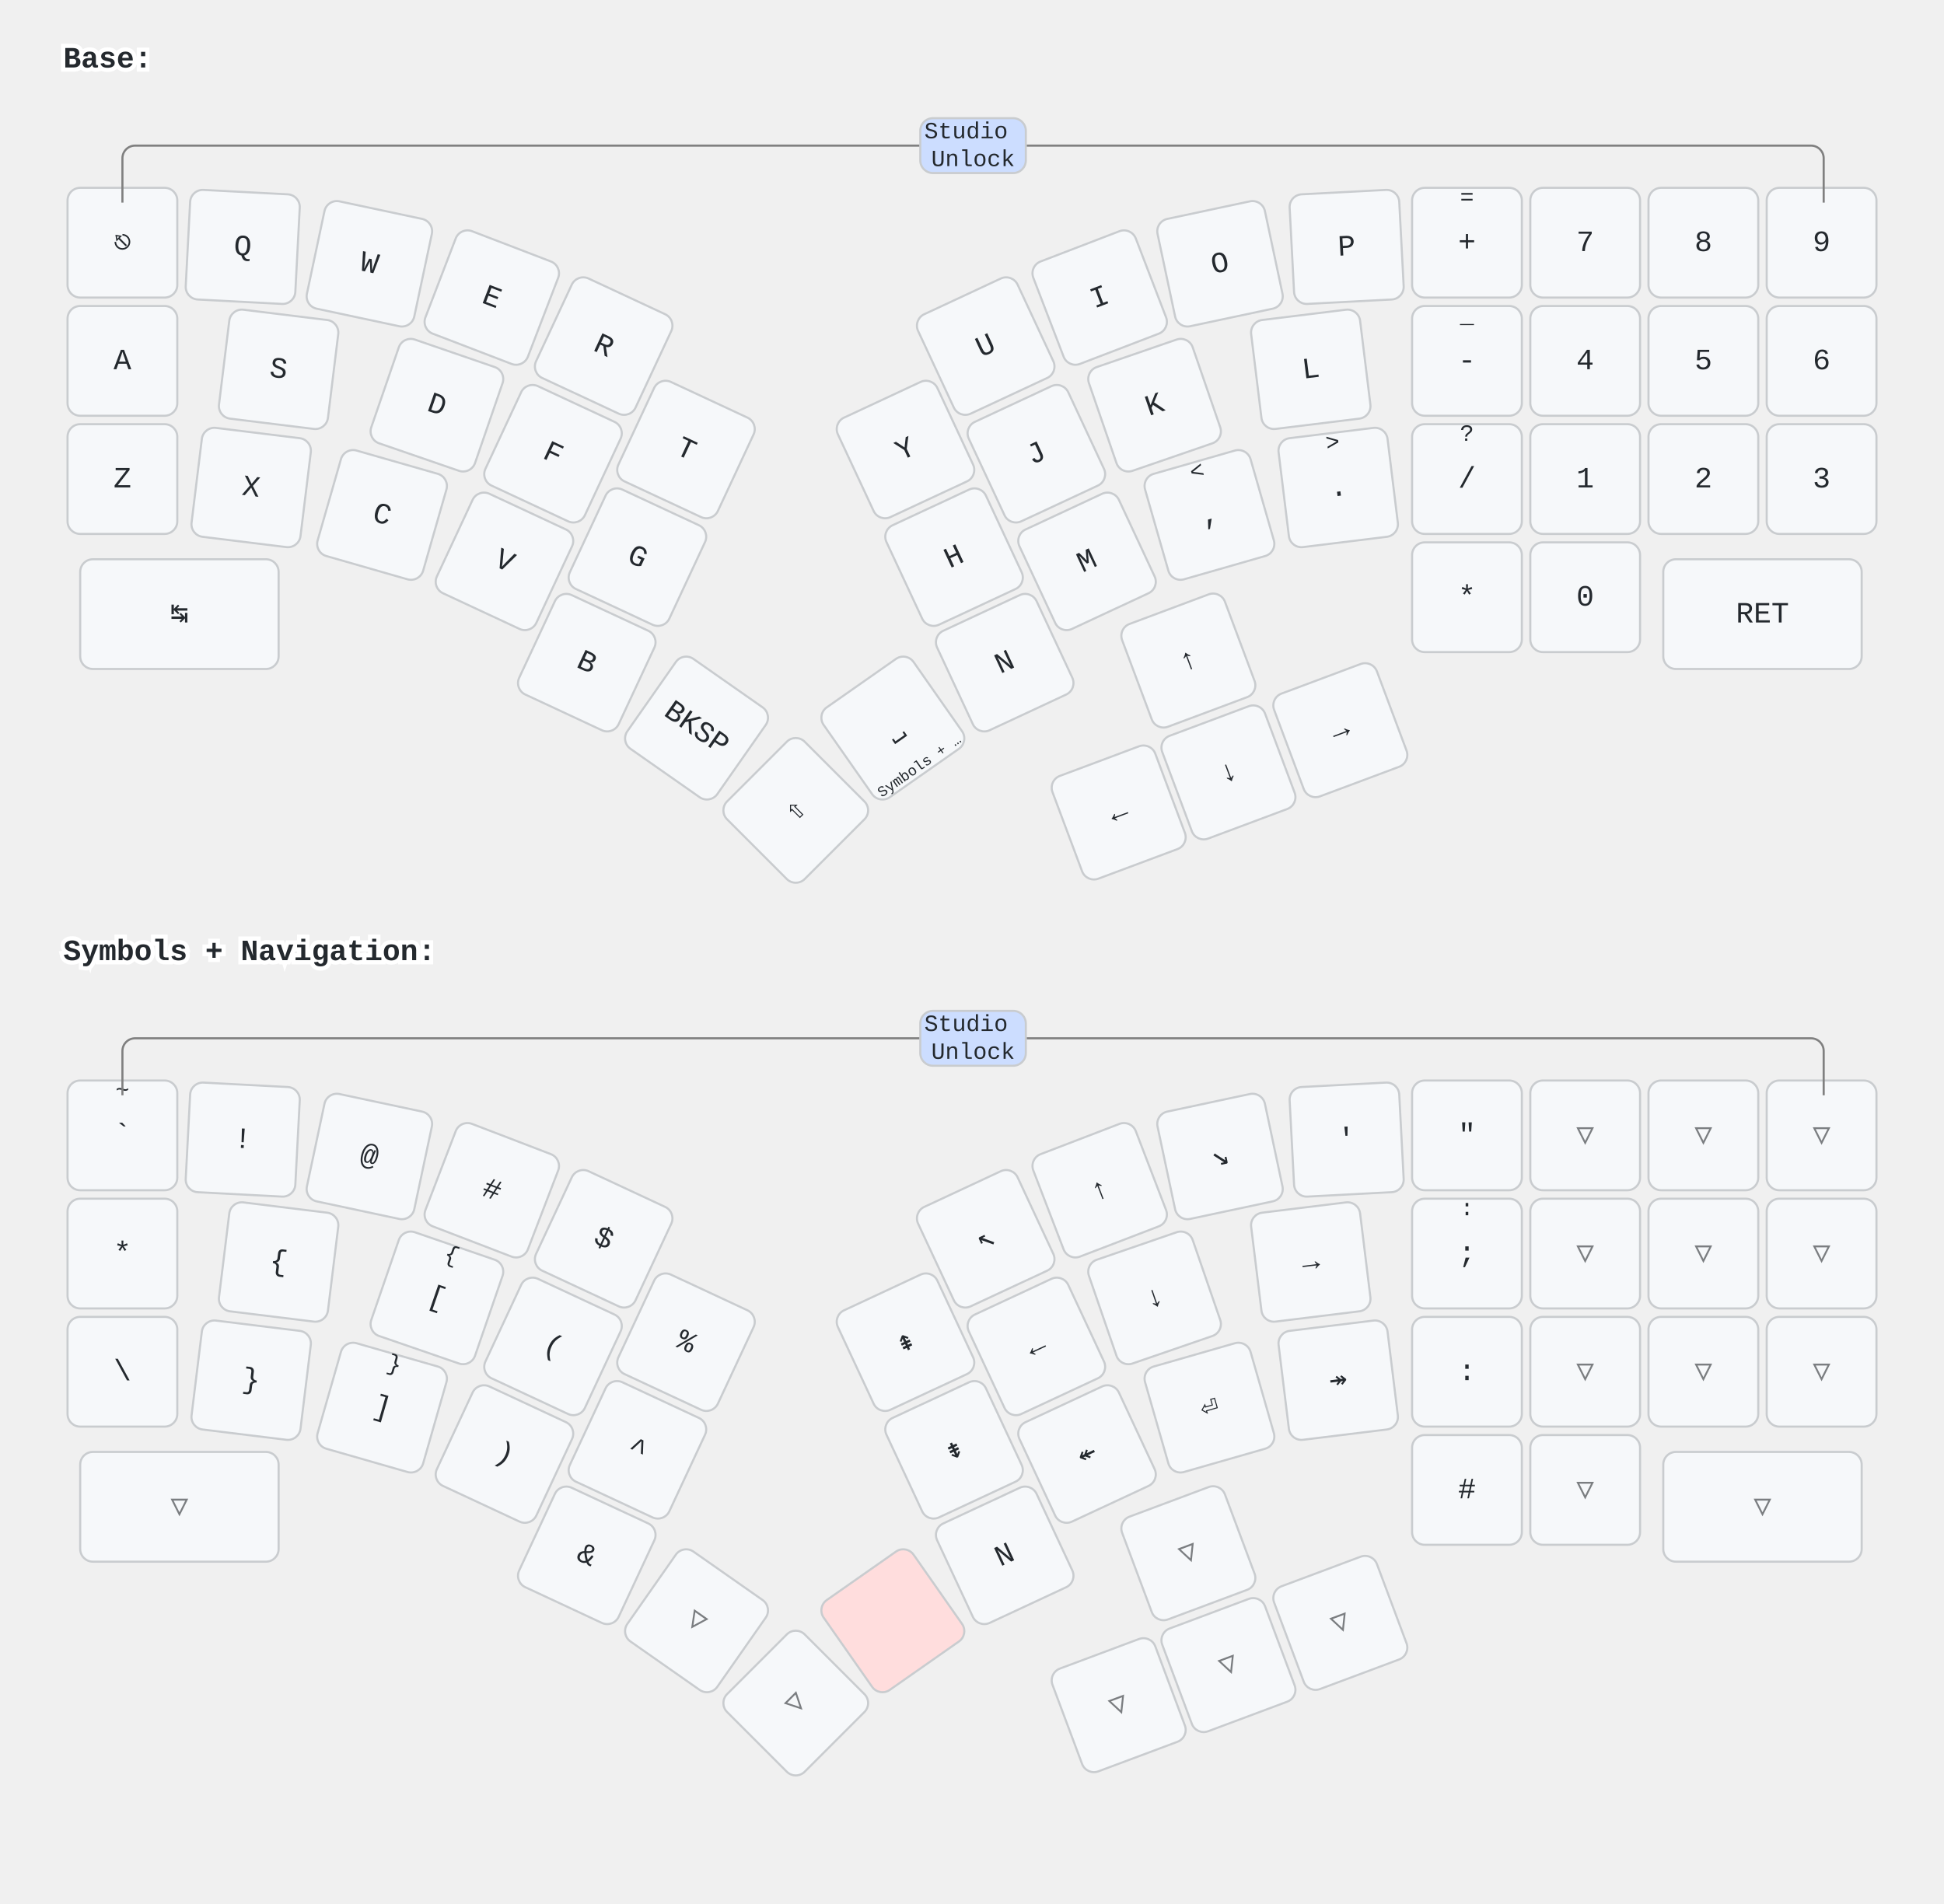
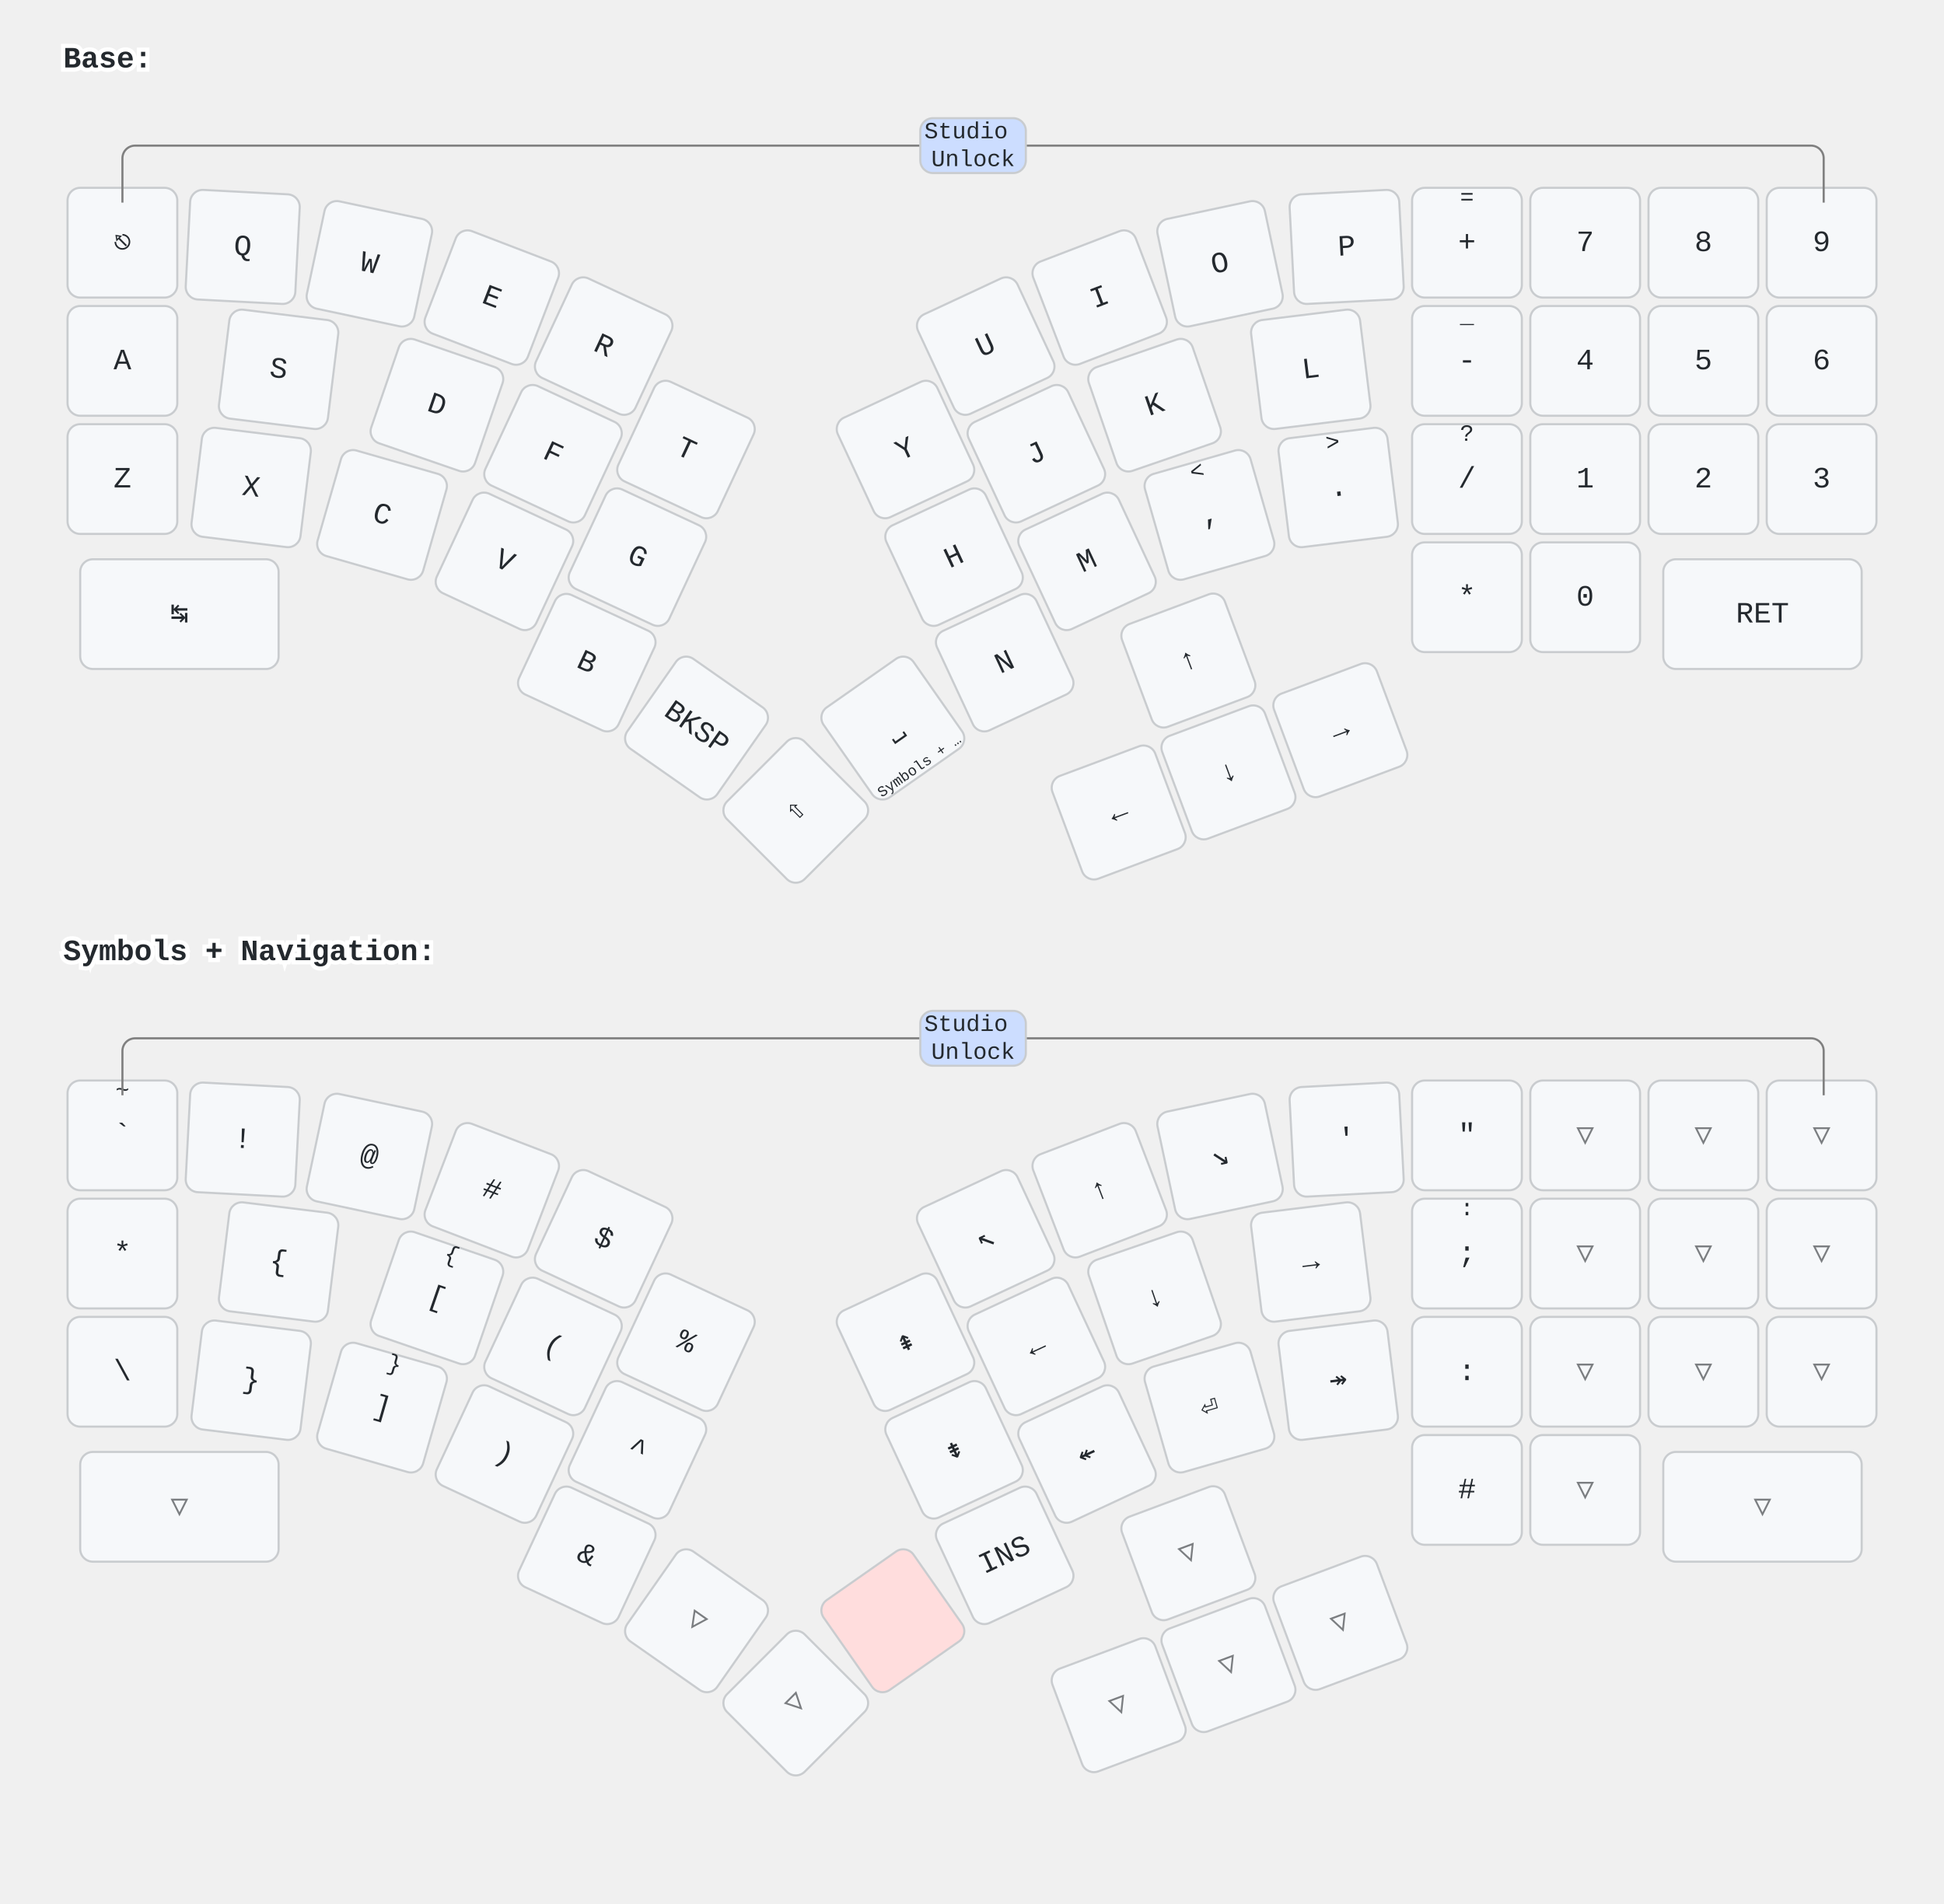
<svg xmlns="http://www.w3.org/2000/svg" width="921" height="902" viewBox="0 0 921 902" class="keymap">
  <style>/* inherit to force styles through use tags */
svg path {
    fill: inherit;
}

/* font and background color specifications */
svg.keymap {
    font-family: SFMono-Regular,Consolas,Liberation Mono,Menlo,monospace;
    font-size: 14px;
    font-kerning: normal;
    text-rendering: optimizeLegibility;
    fill: #24292e;
}

/* default key styling */
rect.key {
    fill: #f6f8fa;
}

rect.key, rect.combo {
    stroke: #c9cccf;
    stroke-width: 1;
}

/* default key side styling, only used is draw_key_sides is set */
rect.side {
    filter: brightness(90%);
}

/* color accent for combo boxes */
rect.combo, rect.combo-separate {
    fill: #cdf;
}

/* color accent for held keys */
rect.held, rect.combo.held {
    fill: #fdd;
}

/* color accent for ghost (optional) keys */
rect.ghost, rect.combo.ghost {
    stroke-dasharray: 4, 4;
    stroke-width: 2;
}

text {
    text-anchor: middle;
    dominant-baseline: middle;
}

/* styling for layer labels */
text.label {
    font-weight: bold;
    text-anchor: start;
    stroke: white;
    stroke-width: 4;
    paint-order: stroke;
}

/* styling for optional footer */
text.footer {
    text-anchor: end;
    dominant-baseline: auto;
    stroke: white;
    stroke-width: 4;
    paint-order: stroke;
}

/* styling for combo tap, and key non-tap label text */
text.combo, text.hold, text.shifted, text.left, text.right {
    font-size: 11px;
}

text.hold {
    text-anchor: middle;
    dominant-baseline: auto;
}

text.shifted {
    text-anchor: middle;
    dominant-baseline: hanging;
}

text.left {
    text-anchor: start;
}

text.right {
    text-anchor: end;
}

text.layer-activator {
    text-decoration: underline;
}

/* styling for hold/shifted label text in combo box */
text.combo.hold, text.combo.shifted, text.combo.left, text.combo.right {
    font-size: 8px;
}

/* lighter symbol for transparent keys */
text.trans {
    fill: #7b7e81;
}

/* styling for combo dendrons */
path.combo {
    stroke-width: 1;
    stroke: gray;
    fill: none;
}

/* Start Tabler Icons Cleanup */
/* cannot use height/width with glyphs */
.icon-tabler &gt; path {
    fill: inherit;
    stroke: inherit;
    stroke-width: 2;
}
/* hide tabler's default box */
.icon-tabler &gt; path[stroke="none"][fill="none"] {
    visibility: hidden;
}
/* End Tabler Icons Cleanup */
</style>
  <g transform="translate(30, 0)" class="layer-Base">
    <text x="0" y="28" class="label" id="Base">Base:</text>
    <g transform="translate(0, 87)">
      <g transform="translate(28, 28)" class="key keypos-0">
        <rect rx="6" ry="6" x="-26" y="-26" width="52" height="52" class="key" />
        <text x="0" y="0" class="key tap">⎋</text>
      </g>
      <g transform="translate(85, 30) rotate(3.0)" class="key keypos-1">
        <rect rx="6" ry="6" x="-26" y="-26" width="52" height="52" class="key" />
        <text x="0" y="0" class="key tap">Q</text>
      </g>
      <g transform="translate(145, 38) rotate(12.0)" class="key keypos-2">
        <rect rx="6" ry="6" x="-26" y="-26" width="52" height="52" class="key" />
        <text x="0" y="0" class="key tap">W</text>
      </g>
      <g transform="translate(203, 54) rotate(21.0)" class="key keypos-3">
        <rect rx="6" ry="6" x="-26" y="-26" width="52" height="52" class="key" />
        <text x="0" y="0" class="key tap">E</text>
      </g>
      <g transform="translate(256, 77) rotate(25.0)" class="key keypos-4">
        <rect rx="6" ry="6" x="-26" y="-26" width="52" height="52" class="key" />
        <text x="0" y="0" class="key tap">R</text>
      </g>
      <g transform="translate(295, 126) rotate(25.0)" class="key keypos-5">
        <rect rx="6" ry="6" x="-26" y="-26" width="52" height="52" class="key" />
        <text x="0" y="0" class="key tap">T</text>
      </g>
      <g transform="translate(399, 126) rotate(-25.0)" class="key keypos-6">
        <rect rx="6" ry="6" x="-26" y="-26" width="52" height="52" class="key" />
        <text x="0" y="0" class="key tap">Y</text>
      </g>
      <g transform="translate(437, 77) rotate(-25.0)" class="key keypos-7">
        <rect rx="6" ry="6" x="-26" y="-26" width="52" height="52" class="key" />
        <text x="0" y="0" class="key tap">U</text>
      </g>
      <g transform="translate(491, 54) rotate(-21.0)" class="key keypos-8">
        <rect rx="6" ry="6" x="-26" y="-26" width="52" height="52" class="key" />
        <text x="0" y="0" class="key tap">I</text>
      </g>
      <g transform="translate(548, 38) rotate(-12.0)" class="key keypos-9">
        <rect rx="6" ry="6" x="-26" y="-26" width="52" height="52" class="key" />
        <text x="0" y="0" class="key tap">O</text>
      </g>
      <g transform="translate(608, 30) rotate(-3.0)" class="key keypos-10">
        <rect rx="6" ry="6" x="-26" y="-26" width="52" height="52" class="key" />
        <text x="0" y="0" class="key tap">P</text>
      </g>
      <g transform="translate(665, 28)" class="key keypos-11">
        <rect rx="6" ry="6" x="-26" y="-26" width="52" height="52" class="key" />
        <text x="0" y="0" class="key tap">+</text>
        <text x="0" y="-24" class="key shifted">=</text>
      </g>
      <g transform="translate(721, 28)" class="key keypos-12">
        <rect rx="6" ry="6" x="-26" y="-26" width="52" height="52" class="key" />
        <text x="0" y="0" class="key tap">7</text>
      </g>
      <g transform="translate(777, 28)" class="key keypos-13">
        <rect rx="6" ry="6" x="-26" y="-26" width="52" height="52" class="key" />
        <text x="0" y="0" class="key tap">8</text>
      </g>
      <g transform="translate(833, 28)" class="key keypos-14">
        <rect rx="6" ry="6" x="-26" y="-26" width="52" height="52" class="key" />
        <text x="0" y="0" class="key tap">9</text>
      </g>
      <g transform="translate(28, 84)" class="key keypos-15">
        <rect rx="6" ry="6" x="-26" y="-26" width="52" height="52" class="key" />
        <text x="0" y="0" class="key tap">A</text>
      </g>
      <g transform="translate(102, 88) rotate(7.0)" class="key keypos-16">
        <rect rx="6" ry="6" x="-26" y="-26" width="52" height="52" class="key" />
        <text x="0" y="0" class="key tap">S</text>
      </g>
      <g transform="translate(177, 105) rotate(19.0)" class="key keypos-17">
        <rect rx="6" ry="6" x="-26" y="-26" width="52" height="52" class="key" />
        <text x="0" y="0" class="key tap">D</text>
      </g>
      <g transform="translate(232, 128) rotate(25.0)" class="key keypos-18">
        <rect rx="6" ry="6" x="-26" y="-26" width="52" height="52" class="key" />
        <text x="0" y="0" class="key tap">F</text>
      </g>
      <g transform="translate(272, 177) rotate(25.0)" class="key keypos-19">
        <rect rx="6" ry="6" x="-26" y="-26" width="52" height="52" class="key" />
        <text x="0" y="0" class="key tap">G</text>
      </g>
      <g transform="translate(422, 177) rotate(-25.0)" class="key keypos-20">
        <rect rx="6" ry="6" x="-26" y="-26" width="52" height="52" class="key" />
        <text x="0" y="0" class="key tap">H</text>
      </g>
      <g transform="translate(461, 128) rotate(-25.0)" class="key keypos-21">
        <rect rx="6" ry="6" x="-26" y="-26" width="52" height="52" class="key" />
        <text x="0" y="0" class="key tap">J</text>
      </g>
      <g transform="translate(517, 105) rotate(-19.0)" class="key keypos-22">
        <rect rx="6" ry="6" x="-26" y="-26" width="52" height="52" class="key" />
        <text x="0" y="0" class="key tap">K</text>
      </g>
      <g transform="translate(591, 88) rotate(-7.0)" class="key keypos-23">
        <rect rx="6" ry="6" x="-26" y="-26" width="52" height="52" class="key" />
        <text x="0" y="0" class="key tap">L</text>
      </g>
      <g transform="translate(665, 84)" class="key keypos-24">
        <rect rx="6" ry="6" x="-26" y="-26" width="52" height="52" class="key" />
        <text x="0" y="0" class="key tap">-</text>
        <text x="0" y="-24" class="key shifted">_</text>
      </g>
      <g transform="translate(721, 84)" class="key keypos-25">
        <rect rx="6" ry="6" x="-26" y="-26" width="52" height="52" class="key" />
        <text x="0" y="0" class="key tap">4</text>
      </g>
      <g transform="translate(777, 84)" class="key keypos-26">
        <rect rx="6" ry="6" x="-26" y="-26" width="52" height="52" class="key" />
        <text x="0" y="0" class="key tap">5</text>
      </g>
      <g transform="translate(833, 84)" class="key keypos-27">
        <rect rx="6" ry="6" x="-26" y="-26" width="52" height="52" class="key" />
        <text x="0" y="0" class="key tap">6</text>
      </g>
      <g transform="translate(28, 140)" class="key keypos-28">
        <rect rx="6" ry="6" x="-26" y="-26" width="52" height="52" class="key" />
        <text x="0" y="0" class="key tap">Z</text>
      </g>
      <g transform="translate(89, 144) rotate(7.0)" class="key keypos-29">
        <rect rx="6" ry="6" x="-26" y="-26" width="52" height="52" class="key" />
        <text x="0" y="0" class="key tap">X</text>
      </g>
      <g transform="translate(151, 157) rotate(16.0)" class="key keypos-30">
        <rect rx="6" ry="6" x="-26" y="-26" width="52" height="52" class="key" />
        <text x="0" y="0" class="key tap">C</text>
      </g>
      <g transform="translate(209, 179) rotate(25.0)" class="key keypos-31">
        <rect rx="6" ry="6" x="-26" y="-26" width="52" height="52" class="key" />
        <text x="0" y="0" class="key tap">V</text>
      </g>
      <g transform="translate(248, 227) rotate(25.0)" class="key keypos-32">
        <rect rx="6" ry="6" x="-26" y="-26" width="52" height="52" class="key" />
        <text x="0" y="0" class="key tap">B</text>
      </g>
      <g transform="translate(446, 227) rotate(-25.0)" class="key keypos-33">
        <rect rx="6" ry="6" x="-26" y="-26" width="52" height="52" class="key" />
        <text x="0" y="0" class="key tap">N</text>
      </g>
      <g transform="translate(485, 179) rotate(-25.0)" class="key keypos-34">
        <rect rx="6" ry="6" x="-26" y="-26" width="52" height="52" class="key" />
        <text x="0" y="0" class="key tap">M</text>
      </g>
      <g transform="translate(543, 157) rotate(-16.0)" class="key keypos-35">
        <rect rx="6" ry="6" x="-26" y="-26" width="52" height="52" class="key" />
        <text x="0" y="0" class="key tap">,</text>
        <text x="0" y="-24" class="key shifted">&lt;</text>
      </g>
      <g transform="translate(604, 144) rotate(-7.0)" class="key keypos-36">
        <rect rx="6" ry="6" x="-26" y="-26" width="52" height="52" class="key" />
        <text x="0" y="0" class="key tap">.</text>
        <text x="0" y="-24" class="key shifted">&gt;</text>
      </g>
      <g transform="translate(665, 140)" class="key keypos-37">
        <rect rx="6" ry="6" x="-26" y="-26" width="52" height="52" class="key" />
        <text x="0" y="0" class="key tap">/</text>
        <text x="0" y="-24" class="key shifted">?</text>
      </g>
      <g transform="translate(721, 140)" class="key keypos-38">
        <rect rx="6" ry="6" x="-26" y="-26" width="52" height="52" class="key" />
        <text x="0" y="0" class="key tap">1</text>
      </g>
      <g transform="translate(777, 140)" class="key keypos-39">
        <rect rx="6" ry="6" x="-26" y="-26" width="52" height="52" class="key" />
        <text x="0" y="0" class="key tap">2</text>
      </g>
      <g transform="translate(833, 140)" class="key keypos-40">
        <rect rx="6" ry="6" x="-26" y="-26" width="52" height="52" class="key" />
        <text x="0" y="0" class="key tap">3</text>
      </g>
      <g transform="translate(55, 204)" class="key keypos-41">
        <rect rx="6" ry="6" x="-47" y="-26" width="94" height="52" class="key" />
        <text x="0" y="0" class="key tap">↹</text>
      </g>
      <g transform="translate(300, 258) rotate(35.0)" class="key keypos-42">
        <rect rx="6" ry="6" x="-26" y="-26" width="52" height="52" class="key" />
        <text x="0" y="0" class="key tap">BKSP</text>
      </g>
      <g transform="translate(347, 297) rotate(-45.0)" class="key keypos-43">
        <rect rx="6" ry="6" x="-26" y="-26" width="52" height="52" class="key" />
        <text x="0" y="0" class="key tap">⇧</text>
      </g>
      <g transform="translate(393, 258) rotate(-35.0)" class="key keypos-44">
        <rect rx="6" ry="6" x="-26" y="-26" width="52" height="52" class="key" />
        <text x="0" y="0" class="key tap">⎵</text>
        <a href="#Symbols--Navigation">
          <text x="0" y="24" class="key hold layer-activator">
            <tspan style="font-size: 64%">Symbols + …</tspan>
          </text>
        </a>
      </g>
      <g transform="translate(500, 298) rotate(-20.5)" class="key keypos-45">
        <rect rx="6" ry="6" x="-26" y="-26" width="52" height="52" class="key" />
        <text x="0" y="0" class="key tap">←</text>
      </g>
      <g transform="translate(552, 279) rotate(-20.5)" class="key keypos-46">
        <rect rx="6" ry="6" x="-26" y="-26" width="52" height="52" class="key" />
        <text x="0" y="0" class="key tap">↓</text>
      </g>
      <g transform="translate(533, 226) rotate(-20.5)" class="key keypos-47">
        <rect rx="6" ry="6" x="-26" y="-26" width="52" height="52" class="key" />
        <text x="0" y="0" class="key tap">↑</text>
      </g>
      <g transform="translate(605, 259) rotate(-20.5)" class="key keypos-48">
        <rect rx="6" ry="6" x="-26" y="-26" width="52" height="52" class="key" />
        <text x="0" y="0" class="key tap">→</text>
      </g>
      <g transform="translate(665, 196)" class="key keypos-49">
        <rect rx="6" ry="6" x="-26" y="-26" width="52" height="52" class="key" />
        <text x="0" y="0" class="key tap">*</text>
      </g>
      <g transform="translate(721, 196)" class="key keypos-50">
        <rect rx="6" ry="6" x="-26" y="-26" width="52" height="52" class="key" />
        <text x="0" y="0" class="key tap">0</text>
      </g>
      <g transform="translate(805, 204)" class="key keypos-51">
        <rect rx="6" ry="6" x="-47" y="-26" width="94" height="52" class="key" />
        <text x="0" y="0" class="key tap">RET</text>
      </g>
      <g class="combo combopos-0">
        <path d="M431,-18 h-397 a6.0,6.0 0 0 0 -6.0,6.0 v21" class="combo" />
        <path d="M431,-18 h397 a6.0,6.0 0 0 1 6.0,6.0 v21" class="combo" />
        <rect rx="6" ry="6" x="406" y="-31" width="50" height="26" class="combo" />
        <text x="431" y="-18" class="combo tap">
          <tspan x="431" dy="-0.6em">Studio</tspan>
          <tspan x="431" dy="1.2em">Unlock</tspan>
        </text>
      </g>
    </g>
  </g>
  <g transform="translate(30, 423)" class="layer-Symbols + Navigation">
    <text x="0" y="28" class="label" id="Symbols--Navigation">Symbols + Navigation:</text>
    <g transform="translate(0, 87)">
      <g transform="translate(28, 28)" class="key keypos-0">
        <rect rx="6" ry="6" x="-26" y="-26" width="52" height="52" class="key" />
        <text x="0" y="0" class="key tap">`</text>
        <text x="0" y="-24" class="key shifted">~</text>
      </g>
      <g transform="translate(85, 30) rotate(3.0)" class="key keypos-1">
        <rect rx="6" ry="6" x="-26" y="-26" width="52" height="52" class="key" />
        <text x="0" y="0" class="key tap">!</text>
      </g>
      <g transform="translate(145, 38) rotate(12.0)" class="key keypos-2">
        <rect rx="6" ry="6" x="-26" y="-26" width="52" height="52" class="key" />
        <text x="0" y="0" class="key tap">@</text>
      </g>
      <g transform="translate(203, 54) rotate(21.0)" class="key keypos-3">
        <rect rx="6" ry="6" x="-26" y="-26" width="52" height="52" class="key" />
        <text x="0" y="0" class="key tap">#</text>
      </g>
      <g transform="translate(256, 77) rotate(25.0)" class="key keypos-4">
        <rect rx="6" ry="6" x="-26" y="-26" width="52" height="52" class="key" />
        <text x="0" y="0" class="key tap">$</text>
      </g>
      <g transform="translate(295, 126) rotate(25.0)" class="key keypos-5">
        <rect rx="6" ry="6" x="-26" y="-26" width="52" height="52" class="key" />
        <text x="0" y="0" class="key tap">%</text>
      </g>
      <g transform="translate(399, 126) rotate(-25.0)" class="key keypos-6">
        <rect rx="6" ry="6" x="-26" y="-26" width="52" height="52" class="key" />
        <text x="0" y="0" class="key tap">⇞</text>
      </g>
      <g transform="translate(437, 77) rotate(-25.0)" class="key keypos-7">
        <rect rx="6" ry="6" x="-26" y="-26" width="52" height="52" class="key" />
        <text x="0" y="0" class="key tap">↖</text>
      </g>
      <g transform="translate(491, 54) rotate(-21.0)" class="key keypos-8">
        <rect rx="6" ry="6" x="-26" y="-26" width="52" height="52" class="key" />
        <text x="0" y="0" class="key tap">↑</text>
      </g>
      <g transform="translate(548, 38) rotate(-12.0)" class="key keypos-9">
        <rect rx="6" ry="6" x="-26" y="-26" width="52" height="52" class="key" />
        <text x="0" y="0" class="key tap">↘</text>
      </g>
      <g transform="translate(608, 30) rotate(-3.0)" class="key keypos-10">
        <rect rx="6" ry="6" x="-26" y="-26" width="52" height="52" class="key" />
        <text x="0" y="0" class="key tap">'</text>
      </g>
      <g transform="translate(665, 28)" class="key keypos-11">
        <rect rx="6" ry="6" x="-26" y="-26" width="52" height="52" class="key" />
        <text x="0" y="0" class="key tap">"</text>
      </g>
      <g transform="translate(721, 28)" class="key trans keypos-12">
        <rect rx="6" ry="6" x="-26" y="-26" width="52" height="52" class="key trans" />
        <text x="0" y="0" class="key trans tap">▽</text>
      </g>
      <g transform="translate(777, 28)" class="key trans keypos-13">
        <rect rx="6" ry="6" x="-26" y="-26" width="52" height="52" class="key trans" />
        <text x="0" y="0" class="key trans tap">▽</text>
      </g>
      <g transform="translate(833, 28)" class="key trans keypos-14">
        <rect rx="6" ry="6" x="-26" y="-26" width="52" height="52" class="key trans" />
        <text x="0" y="0" class="key trans tap">▽</text>
      </g>
      <g transform="translate(28, 84)" class="key keypos-15">
        <rect rx="6" ry="6" x="-26" y="-26" width="52" height="52" class="key" />
        <text x="0" y="0" class="key tap">*</text>
      </g>
      <g transform="translate(102, 88) rotate(7.0)" class="key keypos-16">
        <rect rx="6" ry="6" x="-26" y="-26" width="52" height="52" class="key" />
        <text x="0" y="0" class="key tap">{</text>
      </g>
      <g transform="translate(177, 105) rotate(19.0)" class="key keypos-17">
        <rect rx="6" ry="6" x="-26" y="-26" width="52" height="52" class="key" />
        <text x="0" y="0" class="key tap">[</text>
        <text x="0" y="-24" class="key shifted">{</text>
      </g>
      <g transform="translate(232, 128) rotate(25.0)" class="key keypos-18">
        <rect rx="6" ry="6" x="-26" y="-26" width="52" height="52" class="key" />
        <text x="0" y="0" class="key tap">(</text>
      </g>
      <g transform="translate(272, 177) rotate(25.0)" class="key keypos-19">
        <rect rx="6" ry="6" x="-26" y="-26" width="52" height="52" class="key" />
        <text x="0" y="0" class="key tap">^</text>
      </g>
      <g transform="translate(422, 177) rotate(-25.0)" class="key keypos-20">
        <rect rx="6" ry="6" x="-26" y="-26" width="52" height="52" class="key" />
        <text x="0" y="0" class="key tap">⇟</text>
      </g>
      <g transform="translate(461, 128) rotate(-25.0)" class="key keypos-21">
        <rect rx="6" ry="6" x="-26" y="-26" width="52" height="52" class="key" />
        <text x="0" y="0" class="key tap">←</text>
      </g>
      <g transform="translate(517, 105) rotate(-19.0)" class="key keypos-22">
        <rect rx="6" ry="6" x="-26" y="-26" width="52" height="52" class="key" />
        <text x="0" y="0" class="key tap">↓</text>
      </g>
      <g transform="translate(591, 88) rotate(-7.0)" class="key keypos-23">
        <rect rx="6" ry="6" x="-26" y="-26" width="52" height="52" class="key" />
        <text x="0" y="0" class="key tap">→</text>
      </g>
      <g transform="translate(665, 84)" class="key keypos-24">
        <rect rx="6" ry="6" x="-26" y="-26" width="52" height="52" class="key" />
        <text x="0" y="0" class="key tap">;</text>
        <text x="0" y="-24" class="key shifted">:</text>
      </g>
      <g transform="translate(721, 84)" class="key trans keypos-25">
        <rect rx="6" ry="6" x="-26" y="-26" width="52" height="52" class="key trans" />
        <text x="0" y="0" class="key trans tap">▽</text>
      </g>
      <g transform="translate(777, 84)" class="key trans keypos-26">
        <rect rx="6" ry="6" x="-26" y="-26" width="52" height="52" class="key trans" />
        <text x="0" y="0" class="key trans tap">▽</text>
      </g>
      <g transform="translate(833, 84)" class="key trans keypos-27">
        <rect rx="6" ry="6" x="-26" y="-26" width="52" height="52" class="key trans" />
        <text x="0" y="0" class="key trans tap">▽</text>
      </g>
      <g transform="translate(28, 140)" class="key keypos-28">
        <rect rx="6" ry="6" x="-26" y="-26" width="52" height="52" class="key" />
        <text x="0" y="0" class="key tap">\</text>
      </g>
      <g transform="translate(89, 144) rotate(7.0)" class="key keypos-29">
        <rect rx="6" ry="6" x="-26" y="-26" width="52" height="52" class="key" />
        <text x="0" y="0" class="key tap">}</text>
      </g>
      <g transform="translate(151, 157) rotate(16.0)" class="key keypos-30">
        <rect rx="6" ry="6" x="-26" y="-26" width="52" height="52" class="key" />
        <text x="0" y="0" class="key tap">]</text>
        <text x="0" y="-24" class="key shifted">}</text>
      </g>
      <g transform="translate(209, 179) rotate(25.0)" class="key keypos-31">
        <rect rx="6" ry="6" x="-26" y="-26" width="52" height="52" class="key" />
        <text x="0" y="0" class="key tap">)</text>
      </g>
      <g transform="translate(248, 227) rotate(25.0)" class="key keypos-32">
        <rect rx="6" ry="6" x="-26" y="-26" width="52" height="52" class="key" />
        <text x="0" y="0" class="key tap">&amp;</text>
      </g>
      <g transform="translate(446, 227) rotate(-25.0)" class="key keypos-33">
        <rect rx="6" ry="6" x="-26" y="-26" width="52" height="52" class="key" />
-         <text x="0" y="0" class="key tap">N</text>
+         <text x="0" y="0" class="key tap">INS</text>
      </g>
      <g transform="translate(485, 179) rotate(-25.0)" class="key keypos-34">
        <rect rx="6" ry="6" x="-26" y="-26" width="52" height="52" class="key" />
        <text x="0" y="0" class="key tap">↞</text>
      </g>
      <g transform="translate(543, 157) rotate(-16.0)" class="key keypos-35">
        <rect rx="6" ry="6" x="-26" y="-26" width="52" height="52" class="key" />
        <text x="0" y="0" class="key tap">⏎</text>
      </g>
      <g transform="translate(604, 144) rotate(-7.0)" class="key keypos-36">
        <rect rx="6" ry="6" x="-26" y="-26" width="52" height="52" class="key" />
        <text x="0" y="0" class="key tap">↠</text>
      </g>
      <g transform="translate(665, 140)" class="key keypos-37">
        <rect rx="6" ry="6" x="-26" y="-26" width="52" height="52" class="key" />
        <text x="0" y="0" class="key tap">:</text>
      </g>
      <g transform="translate(721, 140)" class="key trans keypos-38">
        <rect rx="6" ry="6" x="-26" y="-26" width="52" height="52" class="key trans" />
        <text x="0" y="0" class="key trans tap">▽</text>
      </g>
      <g transform="translate(777, 140)" class="key trans keypos-39">
        <rect rx="6" ry="6" x="-26" y="-26" width="52" height="52" class="key trans" />
        <text x="0" y="0" class="key trans tap">▽</text>
      </g>
      <g transform="translate(833, 140)" class="key trans keypos-40">
        <rect rx="6" ry="6" x="-26" y="-26" width="52" height="52" class="key trans" />
        <text x="0" y="0" class="key trans tap">▽</text>
      </g>
      <g transform="translate(55, 204)" class="key trans keypos-41">
        <rect rx="6" ry="6" x="-47" y="-26" width="94" height="52" class="key trans" />
        <text x="0" y="0" class="key trans tap">▽</text>
      </g>
      <g transform="translate(300, 258) rotate(35.0)" class="key trans keypos-42">
        <rect rx="6" ry="6" x="-26" y="-26" width="52" height="52" class="key trans" />
        <text x="0" y="0" class="key trans tap">▽</text>
      </g>
      <g transform="translate(347, 297) rotate(-45.0)" class="key trans keypos-43">
        <rect rx="6" ry="6" x="-26" y="-26" width="52" height="52" class="key trans" />
        <text x="0" y="0" class="key trans tap">▽</text>
      </g>
      <g transform="translate(393, 258) rotate(-35.0)" class="key held keypos-44">
        <rect rx="6" ry="6" x="-26" y="-26" width="52" height="52" class="key held" />
      </g>
      <g transform="translate(500, 298) rotate(-20.5)" class="key trans keypos-45">
        <rect rx="6" ry="6" x="-26" y="-26" width="52" height="52" class="key trans" />
        <text x="0" y="0" class="key trans tap">▽</text>
      </g>
      <g transform="translate(552, 279) rotate(-20.5)" class="key trans keypos-46">
        <rect rx="6" ry="6" x="-26" y="-26" width="52" height="52" class="key trans" />
        <text x="0" y="0" class="key trans tap">▽</text>
      </g>
      <g transform="translate(533, 226) rotate(-20.5)" class="key trans keypos-47">
        <rect rx="6" ry="6" x="-26" y="-26" width="52" height="52" class="key trans" />
        <text x="0" y="0" class="key trans tap">▽</text>
      </g>
      <g transform="translate(605, 259) rotate(-20.5)" class="key trans keypos-48">
        <rect rx="6" ry="6" x="-26" y="-26" width="52" height="52" class="key trans" />
        <text x="0" y="0" class="key trans tap">▽</text>
      </g>
      <g transform="translate(665, 196)" class="key keypos-49">
        <rect rx="6" ry="6" x="-26" y="-26" width="52" height="52" class="key" />
        <text x="0" y="0" class="key tap">#</text>
      </g>
      <g transform="translate(721, 196)" class="key trans keypos-50">
        <rect rx="6" ry="6" x="-26" y="-26" width="52" height="52" class="key trans" />
        <text x="0" y="0" class="key trans tap">▽</text>
      </g>
      <g transform="translate(805, 204)" class="key trans keypos-51">
        <rect rx="6" ry="6" x="-47" y="-26" width="94" height="52" class="key trans" />
        <text x="0" y="0" class="key trans tap">▽</text>
      </g>
      <g class="combo combopos-0">
        <path d="M431,-18 h-397 a6.0,6.0 0 0 0 -6.0,6.0 v21" class="combo" />
        <path d="M431,-18 h397 a6.0,6.0 0 0 1 6.0,6.0 v21" class="combo" />
        <rect rx="6" ry="6" x="406" y="-31" width="50" height="26" class="combo" />
        <text x="431" y="-18" class="combo tap">
          <tspan x="431" dy="-0.6em">Studio</tspan>
          <tspan x="431" dy="1.2em">Unlock</tspan>
        </text>
      </g>
    </g>
  </g>
</svg>
